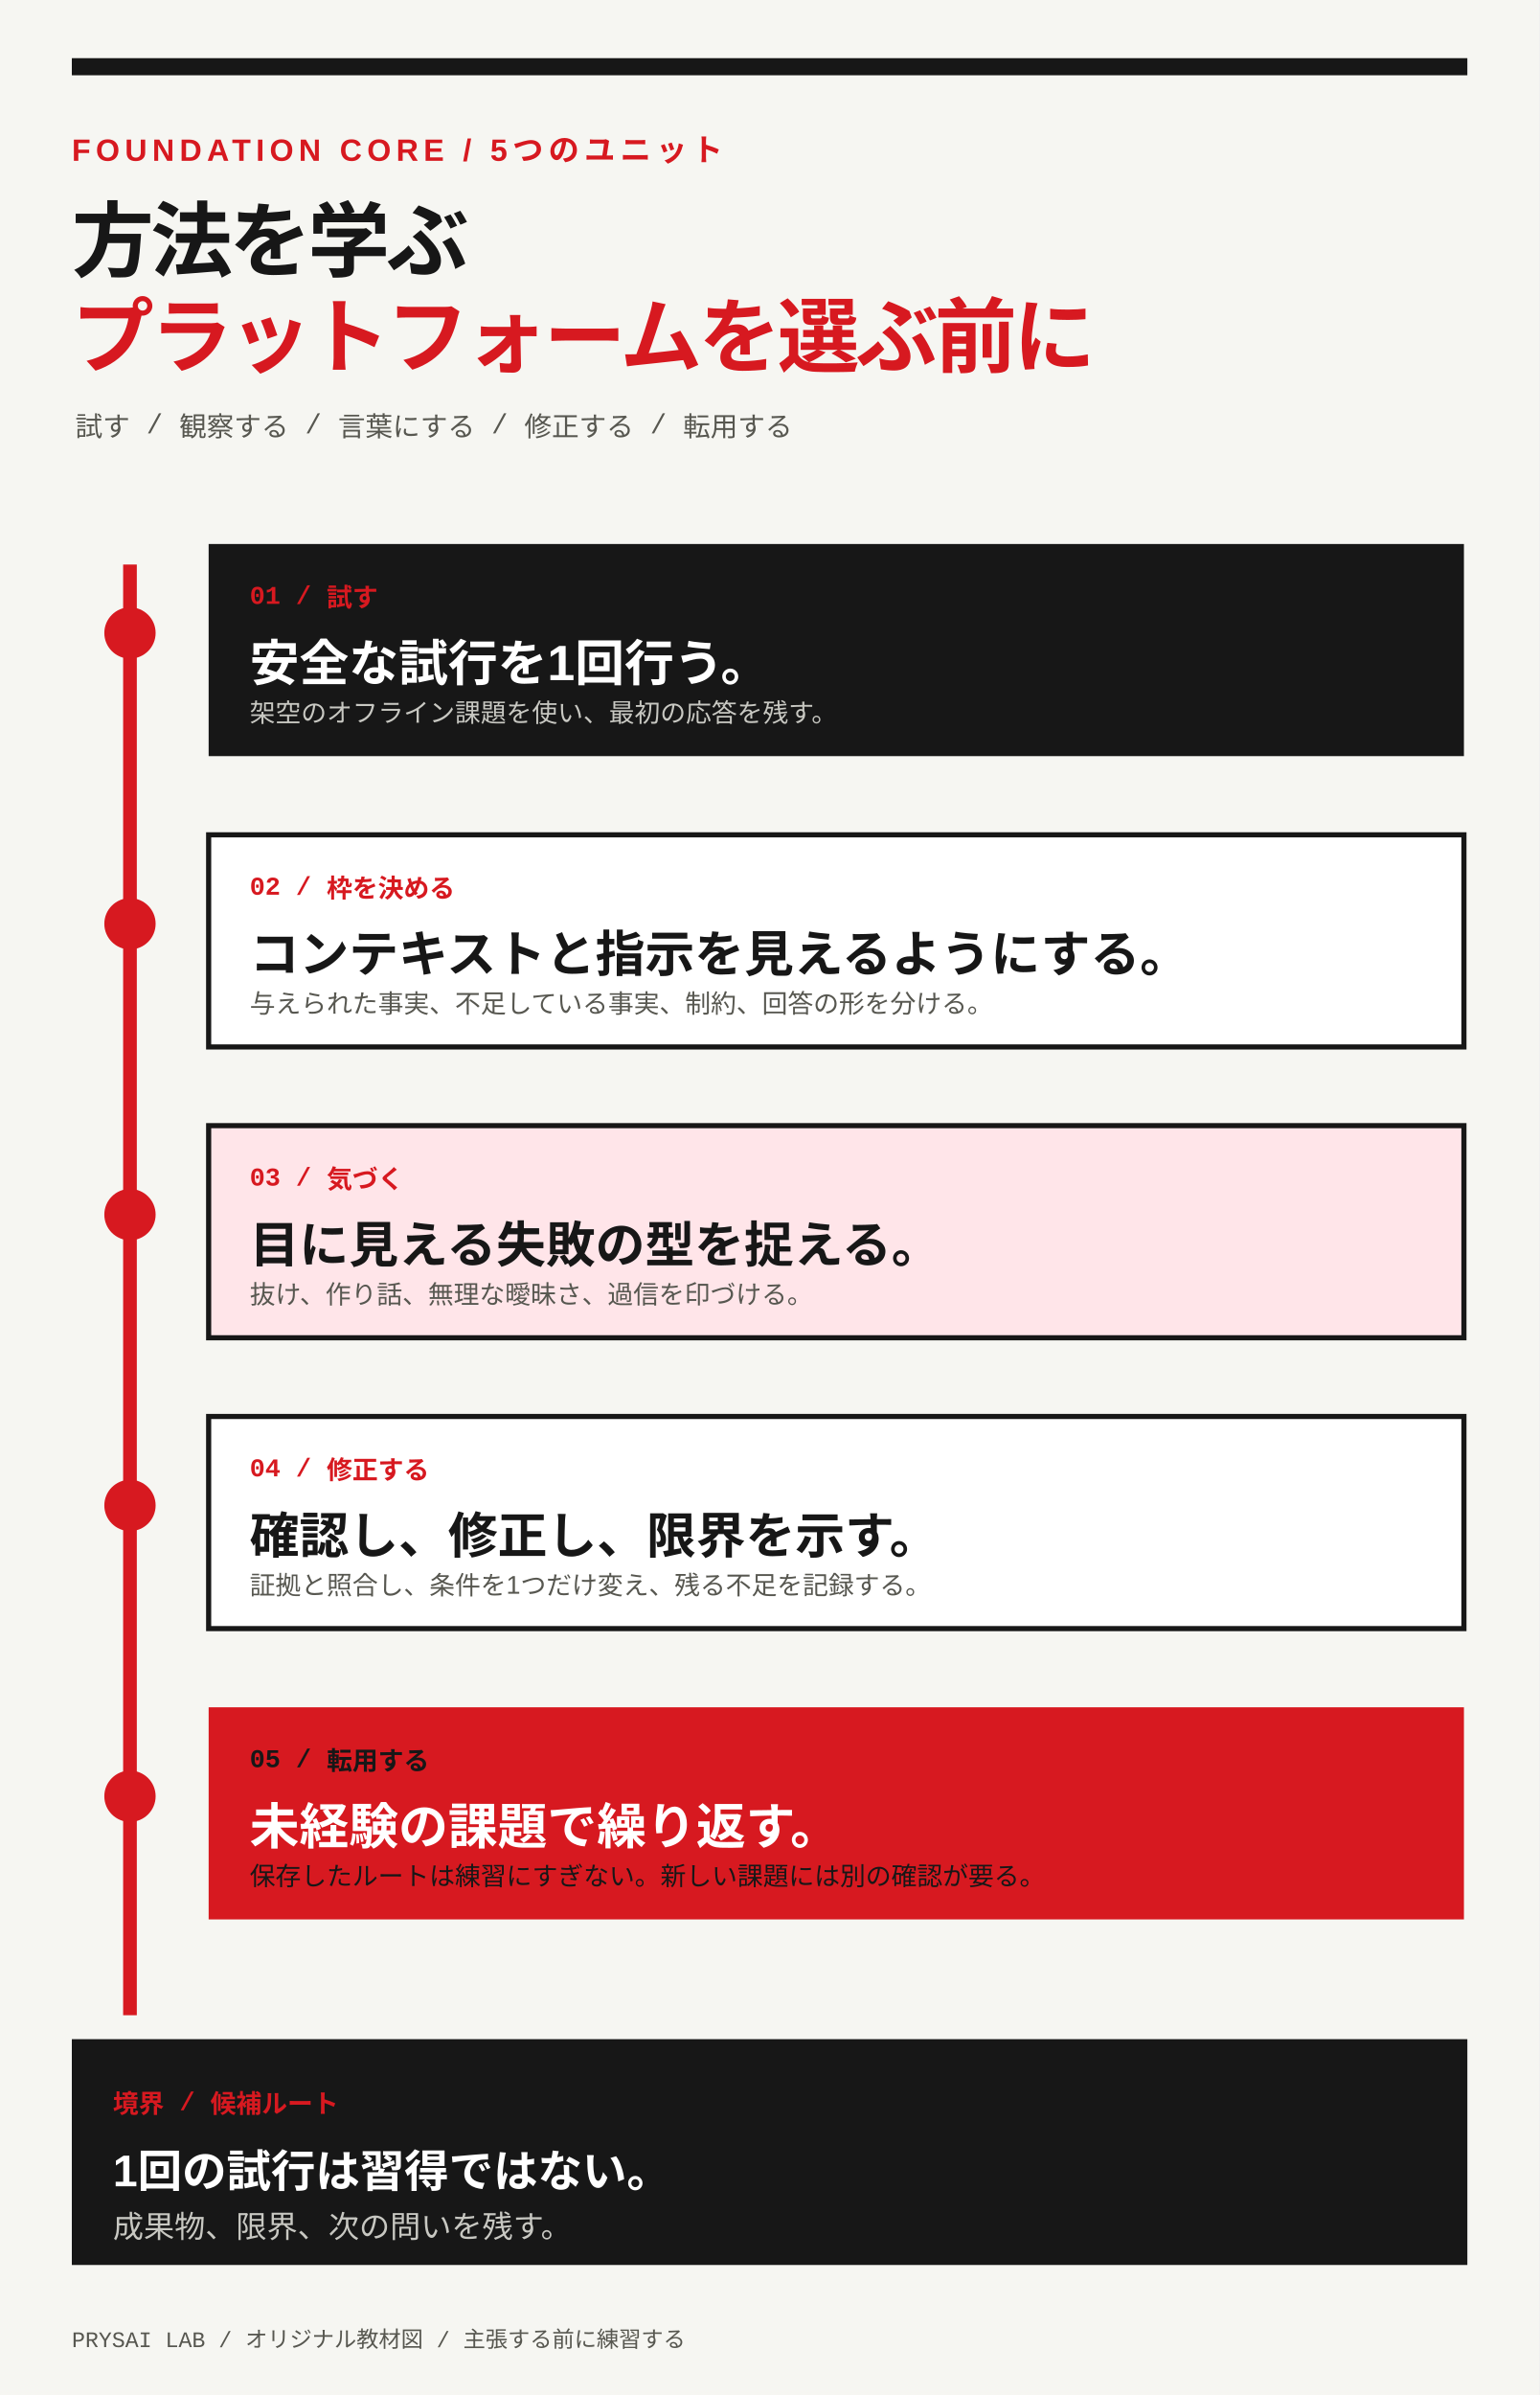
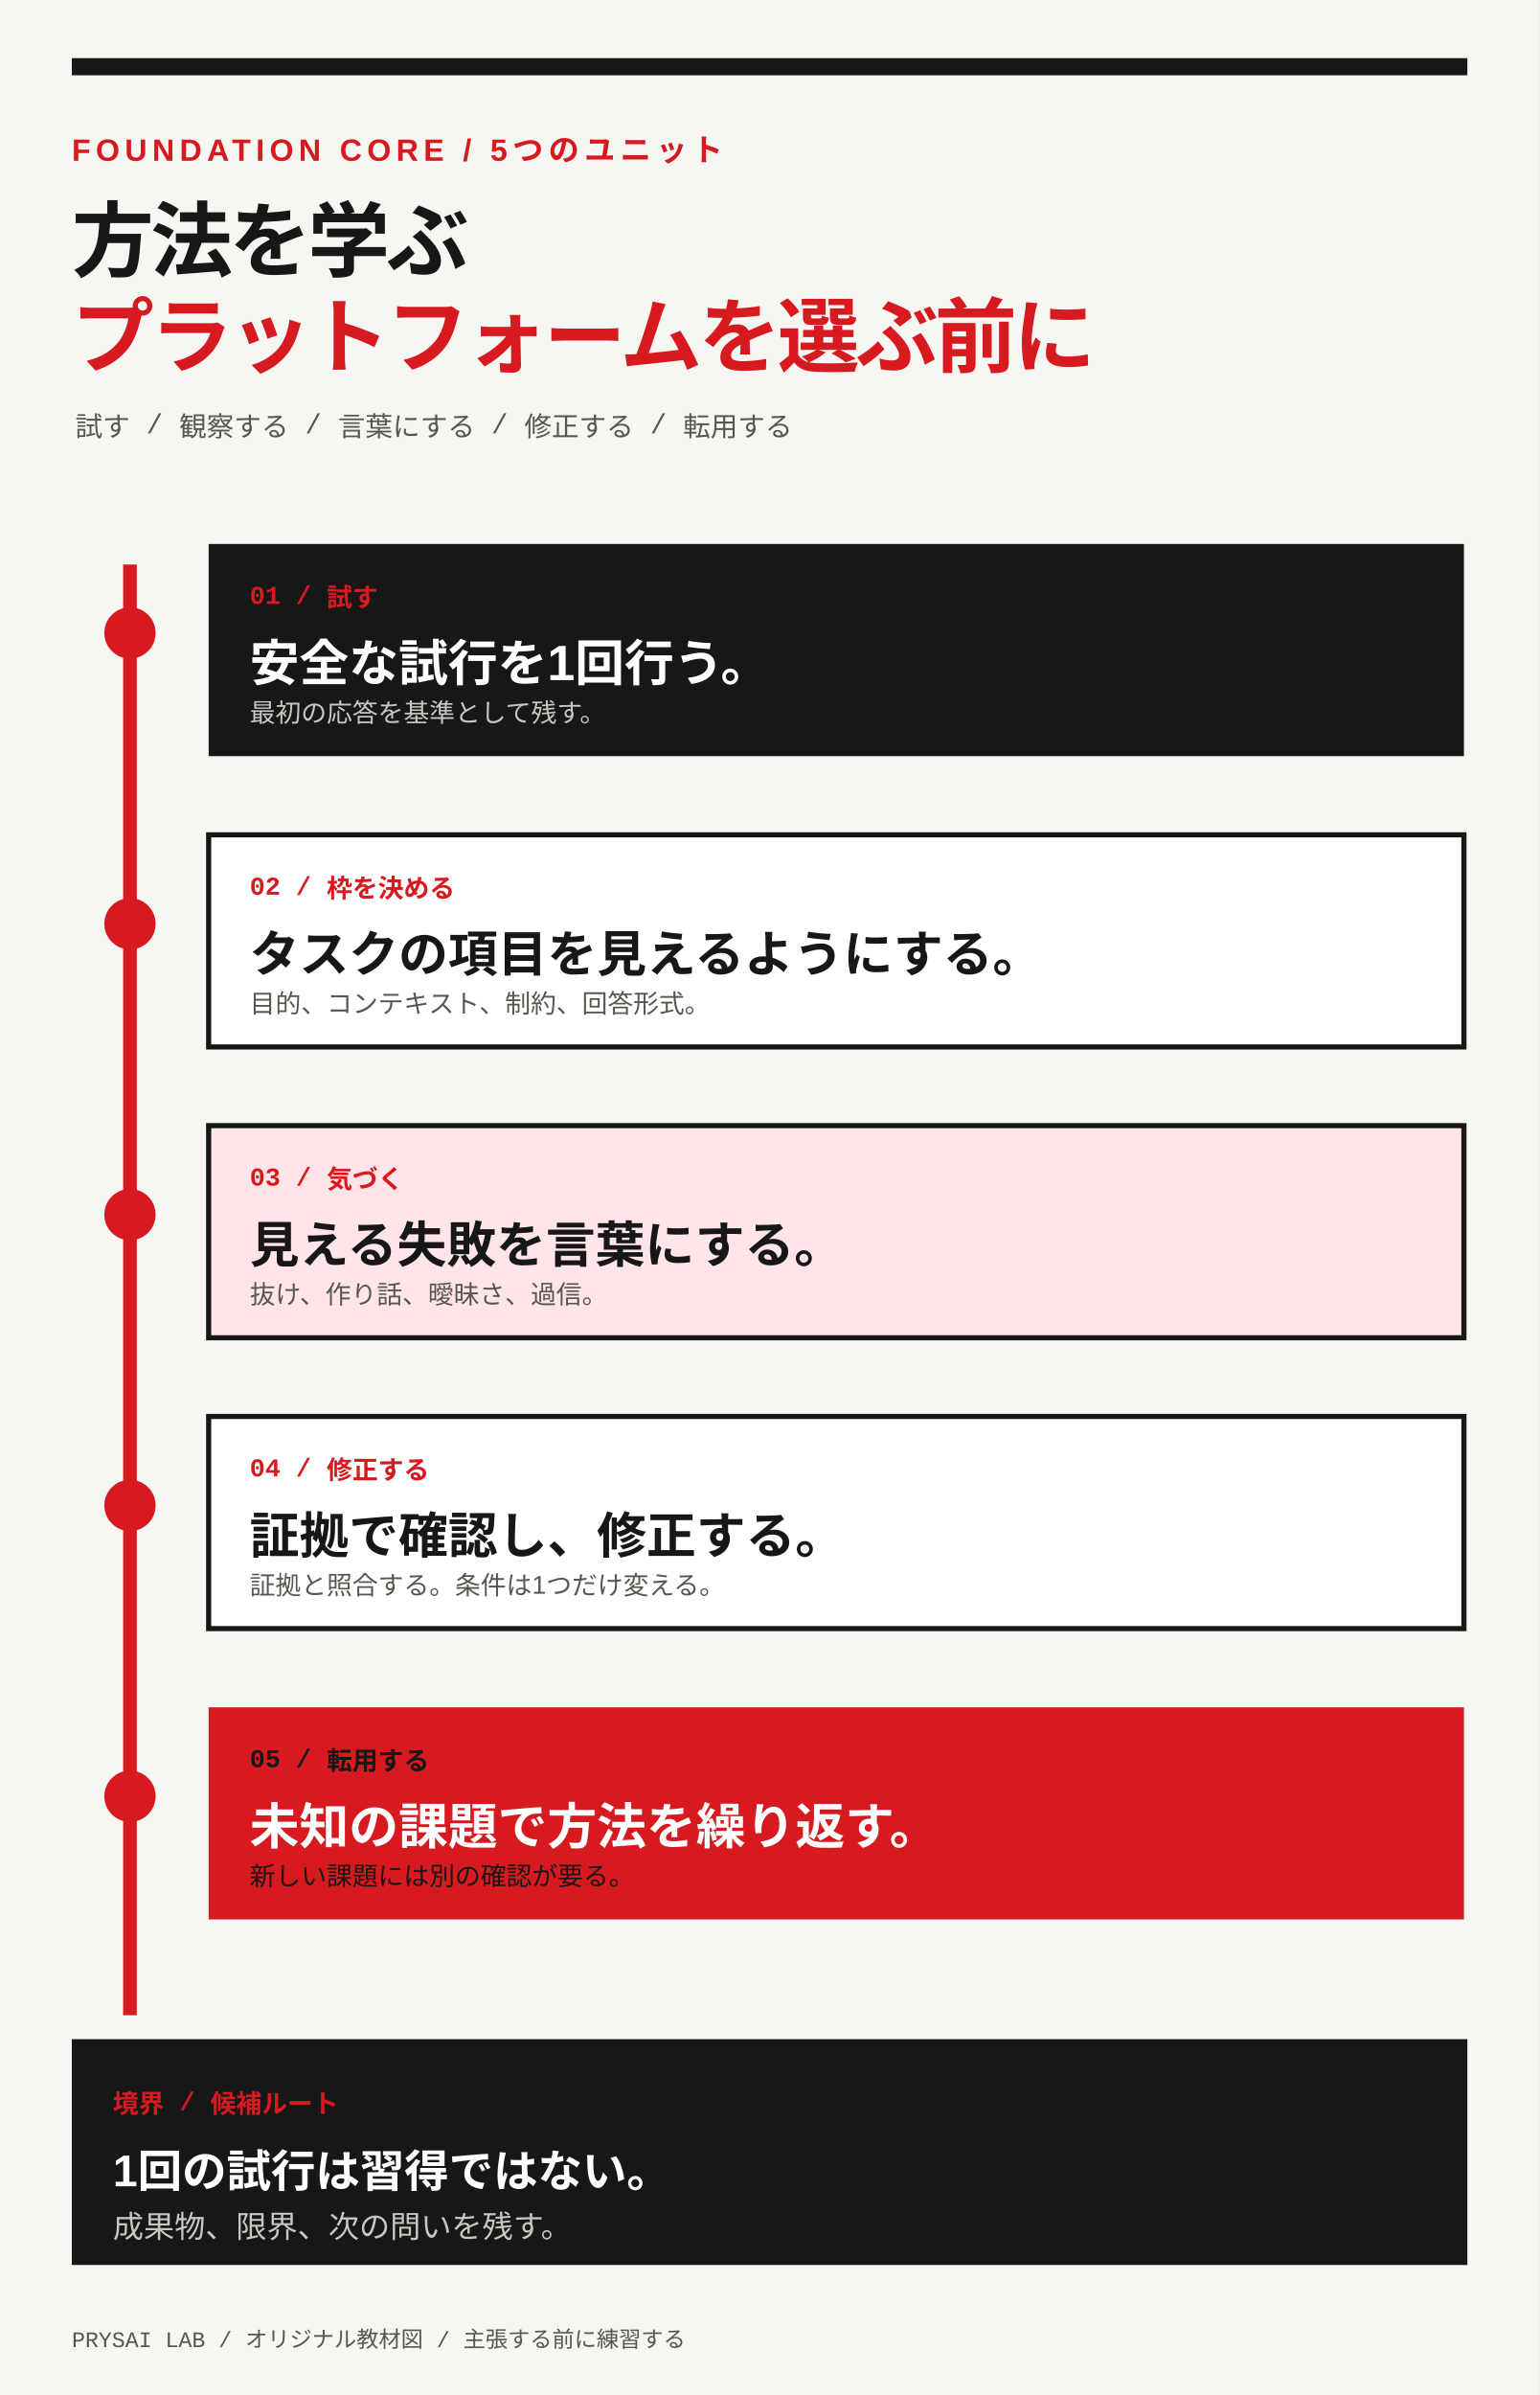
<svg xmlns="http://www.w3.org/2000/svg" viewBox="0 0 900 1400" role="img" aria-labelledby="title desc">
  <rect width="900" height="1400" fill="#f6f6f2" />
  <rect x="42" y="34" width="816" height="10" fill="#171717" />
  <text x="42" y="94" fill="#d71920" font-family="Arial, Helvetica, sans-serif" font-size="18" font-weight="700" letter-spacing="3">FOUNDATION CORE / 5つのユニット</text>
  <text x="42" y="158" fill="#171717" font-family="Arial, Helvetica, sans-serif" font-size="48" font-weight="900" letter-spacing="-2">方法を学ぶ</text>
  <text x="42" y="214" fill="#d71920" font-family="Arial, Helvetica, sans-serif" font-size="48" font-weight="900" letter-spacing="-2">プラットフォームを選ぶ前に</text>
  <text x="44" y="255" fill="#575750" font-family="Consolas, 'Courier New', monospace" font-size="16">試す / 観察する / 言葉にする / 修正する / 転用する</text>
  <line x1="76" y1="330" x2="76" y2="1178" stroke="#d71920" stroke-width="8" />
  <circle cx="76" cy="370" r="15" fill="#d71920" />
  <circle cx="76" cy="540" r="15" fill="#d71920" />
  <circle cx="76" cy="710" r="15" fill="#d71920" />
  <circle cx="76" cy="880" r="15" fill="#d71920" />
  <circle cx="76" cy="1050" r="15" fill="#d71920" />
  <g transform="translate(122 318)">
    <rect width="734" height="124" fill="#171717" />
    <text x="24" y="35" fill="#d71920" font-family="Consolas, 'Courier New', monospace" font-size="15" font-weight="700">01 / 試す</text>
    <text x="24" y="80" fill="#ffffff" font-family="Arial, Helvetica, sans-serif" font-size="29" font-weight="900">安全な試行を1回行う。</text>
-     <text x="24" y="104" fill="#c8c8c2" font-family="Arial, Helvetica, sans-serif" font-size="15">架空のオフライン課題を使い、最初の応答を残す。</text>
+     <text x="24" y="104" fill="#c8c8c2" font-family="Arial, Helvetica, sans-serif" font-size="15">最初の応答を基準として残す。</text>
  </g>
  <g transform="translate(122 488)">
    <rect width="734" height="124" fill="#ffffff" stroke="#171717" stroke-width="3" />
    <text x="24" y="35" fill="#d71920" font-family="Consolas, 'Courier New', monospace" font-size="15" font-weight="700">02 / 枠を決める</text>
-     <text x="24" y="80" fill="#171717" font-family="Arial, Helvetica, sans-serif" font-size="29" font-weight="900">コンテキストと指示を見えるようにする。</text>
-     <text x="24" y="104" fill="#575750" font-family="Arial, Helvetica, sans-serif" font-size="15">与えられた事実、不足している事実、制約、回答の形を分ける。</text>
+     <text x="24" y="80" fill="#171717" font-family="Arial, Helvetica, sans-serif" font-size="29" font-weight="900">タスクの項目を見えるようにする。</text>
+     <text x="24" y="104" fill="#575750" font-family="Arial, Helvetica, sans-serif" font-size="15">目的、コンテキスト、制約、回答形式。</text>
  </g>
  <g transform="translate(122 658)">
    <rect width="734" height="124" fill="#ffe5e9" stroke="#171717" stroke-width="3" />
    <text x="24" y="35" fill="#d71920" font-family="Consolas, 'Courier New', monospace" font-size="15" font-weight="700">03 / 気づく</text>
-     <text x="24" y="80" fill="#171717" font-family="Arial, Helvetica, sans-serif" font-size="29" font-weight="900">目に見える失敗の型を捉える。</text>
-     <text x="24" y="104" fill="#575750" font-family="Arial, Helvetica, sans-serif" font-size="15">抜け、作り話、無理な曖昧さ、過信を印づける。</text>
+     <text x="24" y="80" fill="#171717" font-family="Arial, Helvetica, sans-serif" font-size="29" font-weight="900">見える失敗を言葉にする。</text>
+     <text x="24" y="104" fill="#575750" font-family="Arial, Helvetica, sans-serif" font-size="15">抜け、作り話、曖昧さ、過信。</text>
  </g>
  <g transform="translate(122 828)">
    <rect width="734" height="124" fill="#ffffff" stroke="#171717" stroke-width="3" />
    <text x="24" y="35" fill="#d71920" font-family="Consolas, 'Courier New', monospace" font-size="15" font-weight="700">04 / 修正する</text>
-     <text x="24" y="80" fill="#171717" font-family="Arial, Helvetica, sans-serif" font-size="29" font-weight="900">確認し、修正し、限界を示す。</text>
-     <text x="24" y="104" fill="#575750" font-family="Arial, Helvetica, sans-serif" font-size="15">証拠と照合し、条件を1つだけ変え、残る不足を記録する。</text>
+     <text x="24" y="80" fill="#171717" font-family="Arial, Helvetica, sans-serif" font-size="29" font-weight="900">証拠で確認し、修正する。</text>
+     <text x="24" y="104" fill="#575750" font-family="Arial, Helvetica, sans-serif" font-size="15">証拠と照合する。条件は1つだけ変える。</text>
  </g>
  <g transform="translate(122 998)">
    <rect width="734" height="124" fill="#d71920" />
    <text x="24" y="35" fill="#171717" font-family="Consolas, 'Courier New', monospace" font-size="15" font-weight="700">05 / 転用する</text>
-     <text x="24" y="80" fill="#ffffff" font-family="Arial, Helvetica, sans-serif" font-size="29" font-weight="900">未経験の課題で繰り返す。</text>
-     <text x="24" y="104" fill="#171717" font-family="Arial, Helvetica, sans-serif" font-size="15">保存したルートは練習にすぎない。新しい課題には別の確認が要る。</text>
+     <text x="24" y="80" fill="#ffffff" font-family="Arial, Helvetica, sans-serif" font-size="29" font-weight="900">未知の課題で方法を繰り返す。</text>
+     <text x="24" y="104" fill="#171717" font-family="Arial, Helvetica, sans-serif" font-size="15">新しい課題には別の確認が要る。</text>
  </g>
  <rect x="42" y="1192" width="816" height="132" fill="#171717" />
  <text x="66" y="1235" fill="#d71920" font-family="Consolas, 'Courier New', monospace" font-size="15" font-weight="700">境界 / 候補ルート</text>
  <text x="66" y="1278" fill="#ffffff" font-family="Arial, Helvetica, sans-serif" font-size="26" font-weight="900">1回の試行は習得ではない。</text>
  <text x="66" y="1308" fill="#c8c8c2" font-family="Arial, Helvetica, sans-serif" font-size="18">成果物、限界、次の問いを残す。</text>
  <text x="42" y="1372" fill="#575750" font-family="Consolas, 'Courier New', monospace" font-size="13">PRYSAI LAB / オリジナル教材図 / 主張する前に練習する</text>
</svg>
